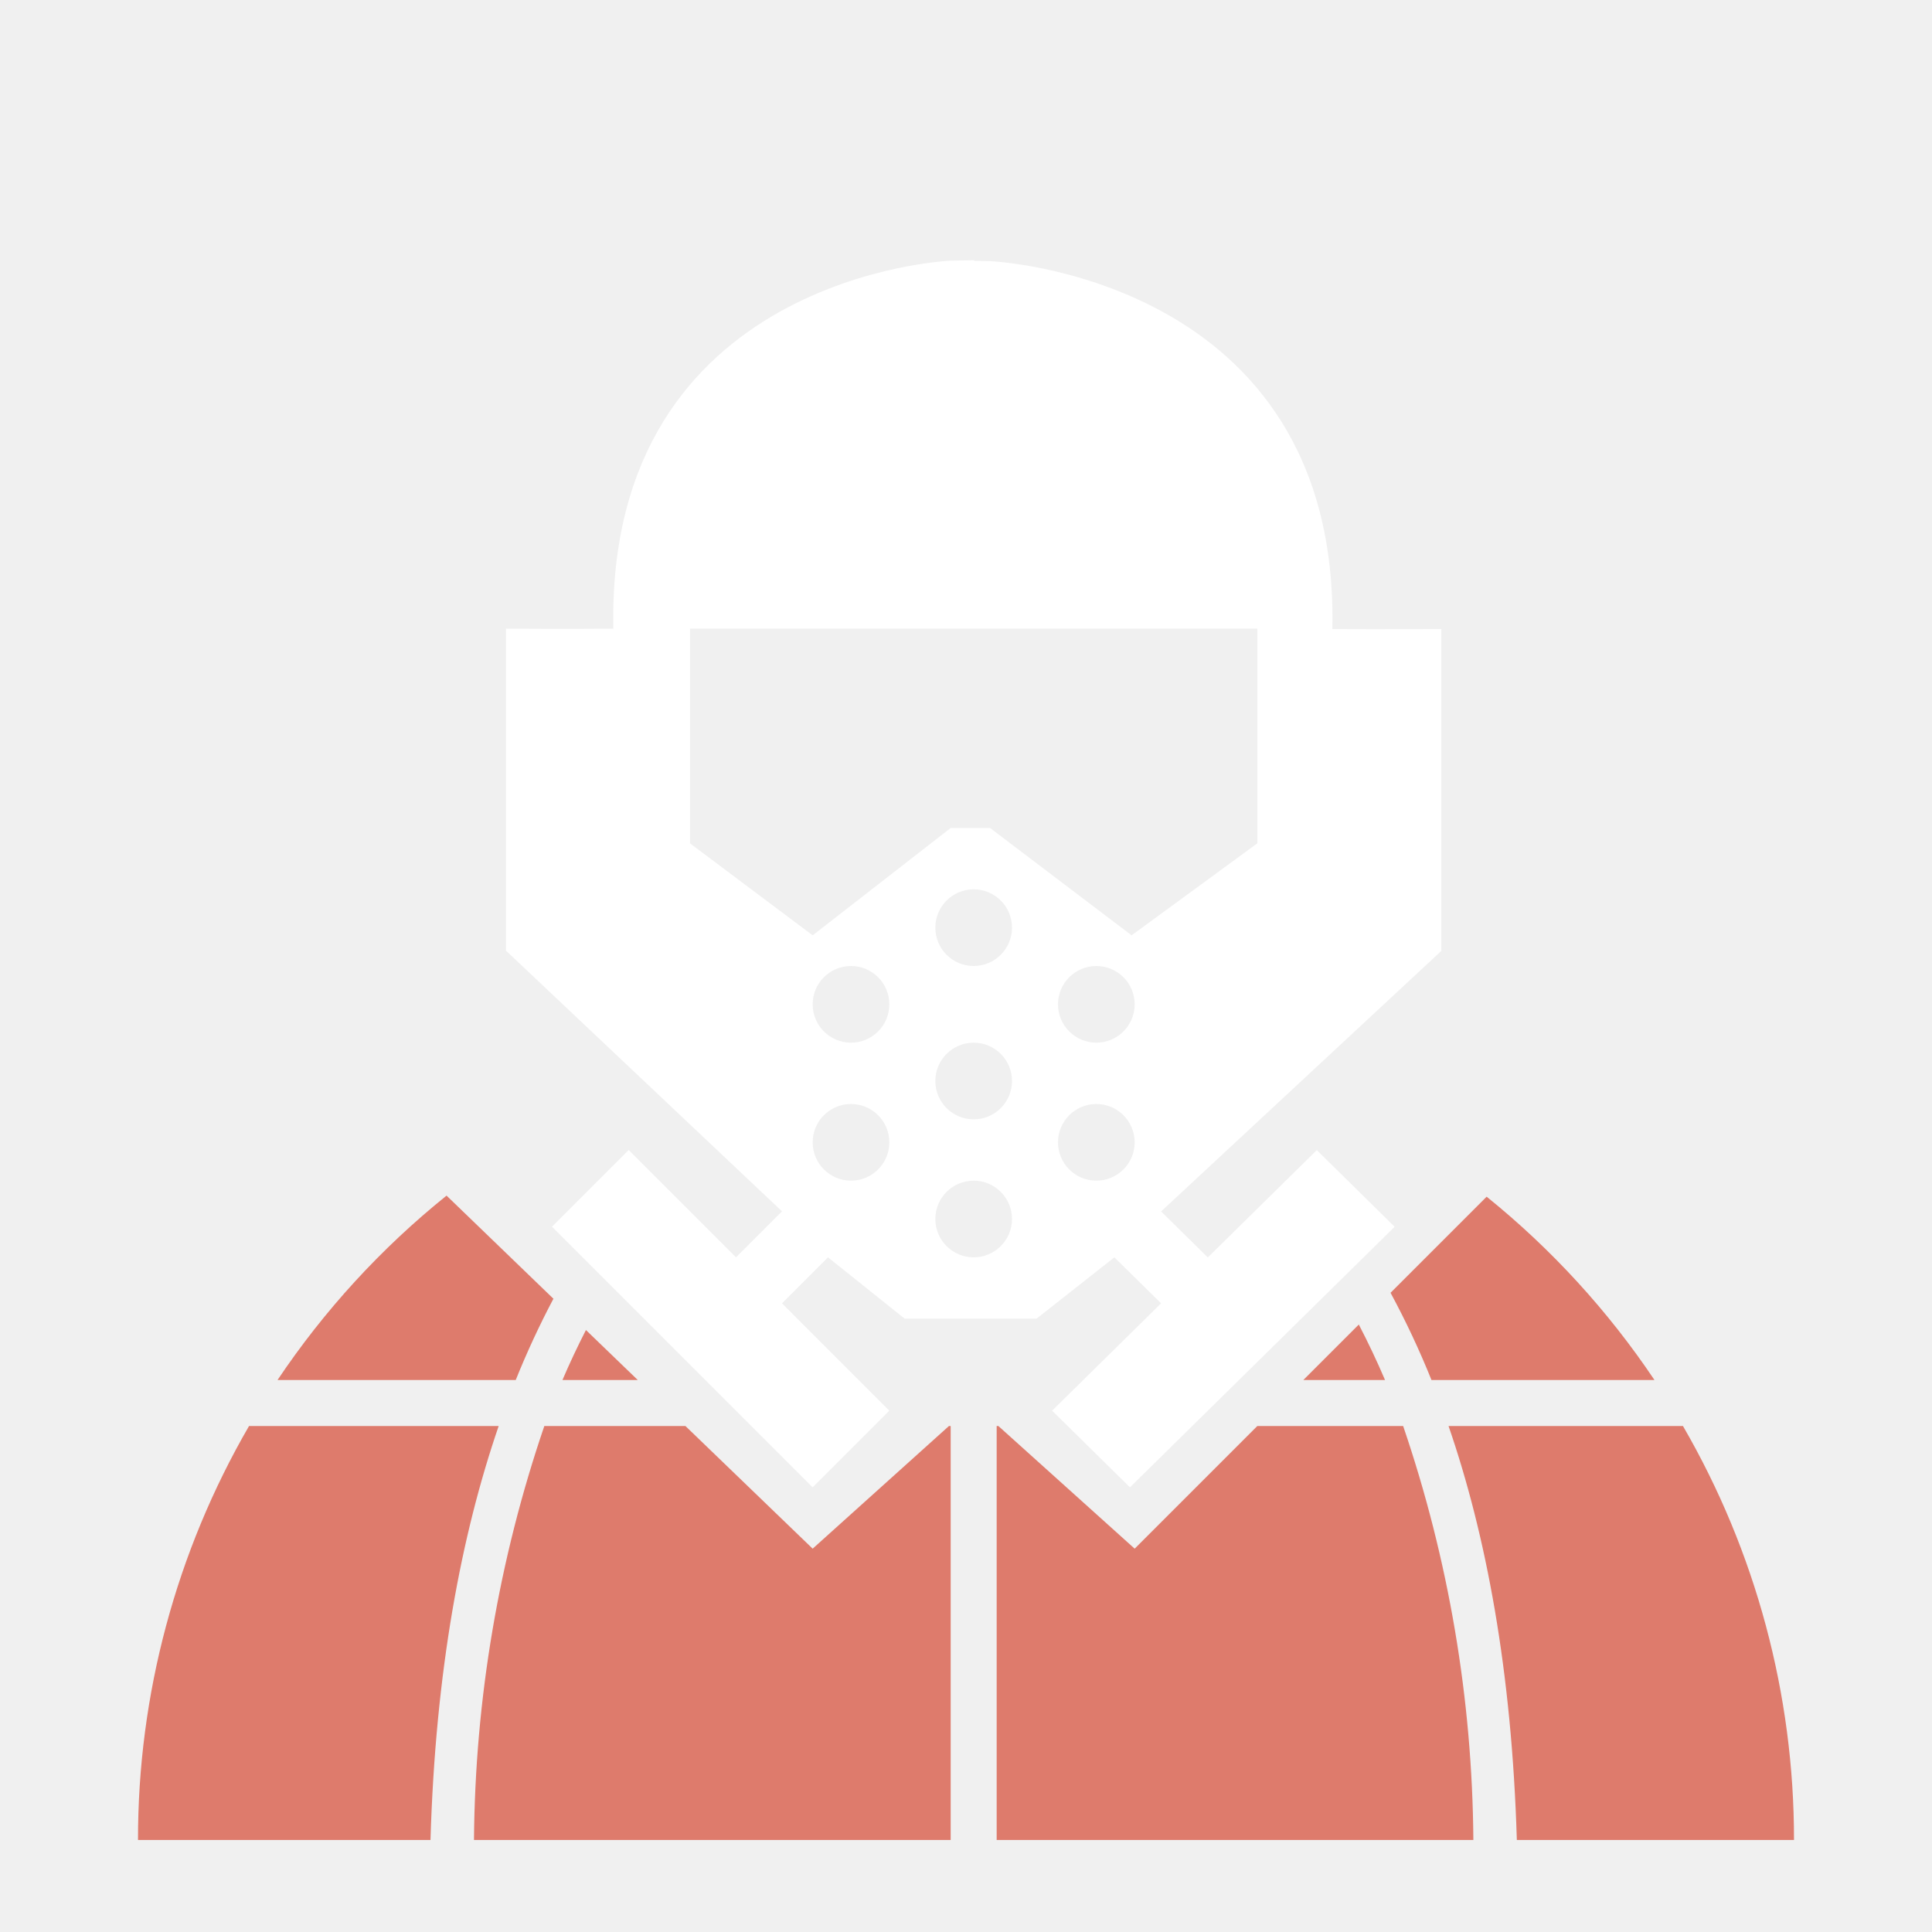
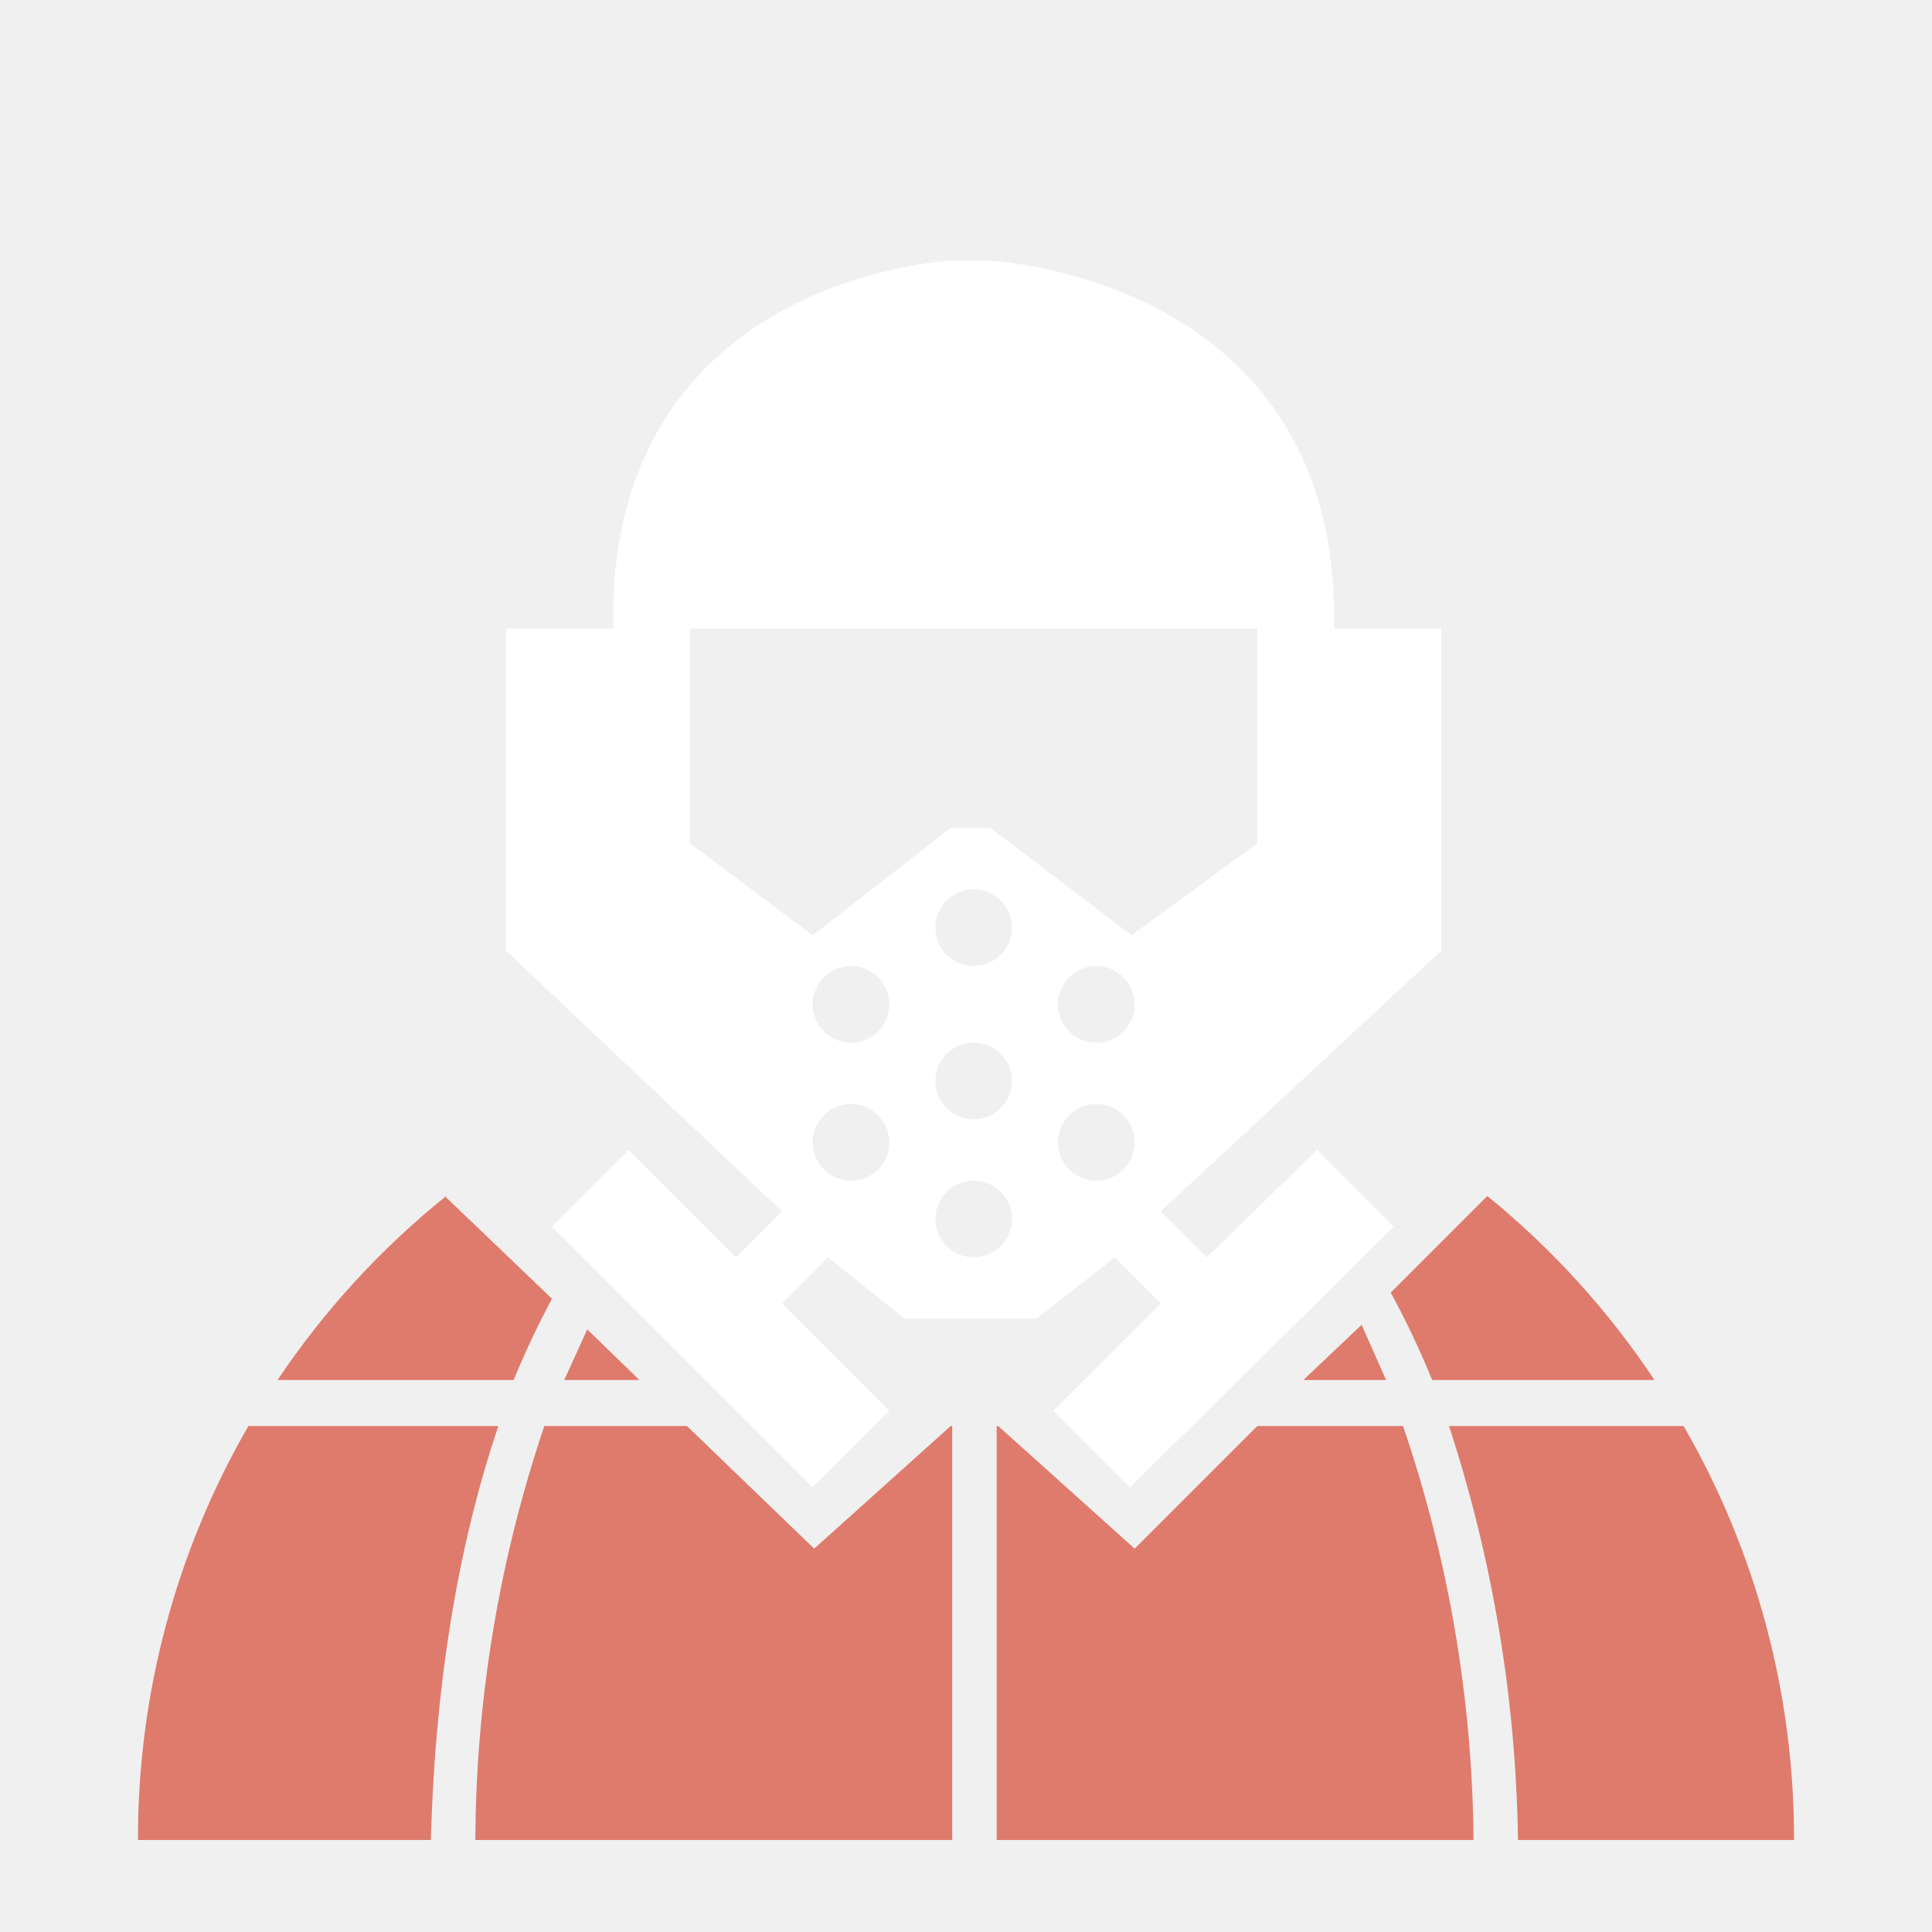
- <svg xmlns="http://www.w3.org/2000/svg" id="HD2-OGS" viewBox="0 0 126 126">
-   <defs>
-     <style>
-       .cls-1 {
-         fill: #de7b6c;
-       }
- 
-       .cls-1, .cls-2 {
-         fill-rule: evenodd;
-       }
- 
-       .cls-2 {
-         fill: #fff;
-       }
-     </style>
-   </defs>
-   <g>
-     <path class="cls-1" d="M98.924,120c-0.329-11.02-2-19.88-4.454-27h15.288A53.738,53.738,0,0,1,117,120H98.924ZM90.688,84.312l6.267-6.267A54.084,54.084,0,0,1,107.9,90H93.357A55.763,55.763,0,0,0,90.688,84.312ZM29.123,77.975L36.093,84.7A56.09,56.09,0,0,0,33.635,90H18.1A54.051,54.051,0,0,1,29.123,77.975ZM28.076,120H9a53.732,53.732,0,0,1,7.242-27H32.523C30.077,100.12,28.4,108.98,28.076,120ZM63,174a53.726,53.726,0,0,1-32.644-11H95.644A53.726,53.726,0,0,1,63,174Zm33.089-54H65V93h0.111L74,101l8-8h9.509A85.481,85.481,0,0,1,96.089,120ZM35.5,93h9.2l8.3,8,8.889-8H62v27H30.912A85.548,85.548,0,0,1,35.5,93Zm1.182-3c0.469-1.1.984-2.186,1.531-3.259L41.593,90H36.681Zm51.936-3.618q0.926,1.782,1.71,3.618H85Z" />
-     <path class="cls-2" d="M75.724,79.007l3.046,3,7.108-7,5.077,5L73.693,97l-5.077-5,7.107-7-3.046-3L67.6,86H63.032v0H59l-5-4-3,3,7,7-5,5L36,80l5-5,7,7,3-3L33,62V41s4.16,0.03,7,0C39.54,17.925,62,17,62,17l1.532-.028v0.041l1.022,0.018S87.36,17.956,86.893,41.022c2.883,0.03,7.108,0,7.108,0V62.014ZM71.5,77A2.5,2.5,0,1,0,69,74.5,2.5,2.5,0,0,0,71.5,77Zm0-9A2.5,2.5,0,1,0,69,65.5,2.5,2.5,0,0,0,71.5,68Zm-8,14A2.5,2.5,0,1,0,61,79.5,2.5,2.5,0,0,0,63.5,82Zm0-9A2.5,2.5,0,1,0,61,70.5,2.5,2.5,0,0,0,63.5,73Zm0-10A2.5,2.5,0,1,0,61,60.5,2.5,2.5,0,0,0,63.5,63Zm-8,14A2.5,2.5,0,1,0,53,74.5,2.5,2.5,0,0,0,55.5,77Zm0-9A2.5,2.5,0,1,0,53,65.5,2.5,2.5,0,0,0,55.5,68ZM82,41H45V55l8,6,9-7h2.57L73.8,61,82,55V41Z" />
-     <path class="cls-2" d="M-578-358" />
-   </g>
+ <svg xmlns="http://www.w3.org/2000/svg" viewBox="0 0 126 126">
+   <path fill="#de7b6c" d="M99 120a91 91 0 0 0-4.5-27h15.3a53.7 53.7 0 0 1 7.2 27H99Zm-8.3-35.7L97 78a54 54 0 0 1 10.9 12H93.4a55.8 55.8 0 0 0-2.7-5.7ZM29 78l7 6.7a56 56 0 0 0-2.5 5.3H18.1a54 54 0 0 1 11-12Zm-1 42H9a53.7 53.7 0 0 1 7.2-27h16.3c-2.4 7.1-4.1 16-4.4 27ZM63 174a53.7 53.7 0 0 1-32.6-11h65.2A53.7 53.7 0 0 1 63 174Zm33-54H65V93h.1l8.9 8 8-8h9.5a85.5 85.5 0 0 1 4.6 27ZM35.6 93h9.2l8.3 8 8.9-8h.1v27H31a85.5 85.5 0 0 1 4.5-27Zm1.2-3 1.5-3.3 3.4 3.3h-5Zm52-3.6 1.6 3.6H85Z" />
+   <path fill="#fff" d="m75.7 79 3 3 7.2-7 5 5-17.2 17-5-5 7-7-3-3-5.1 4H59l-5-4-3 3 7 7-5 5-17-17 5-5 7 7 3-3-18-17V41h7c-.5-23 22-24 22-24h2.5S87.5 18 87 41H94v21Zm-4.2-2a2.5 2.5 0 1 0-2.5-2.5 2.5 2.5 0 0 0 2.5 2.5Zm0-9a2.5 2.5 0 1 0-2.5-2.5 2.5 2.5 0 0 0 2.5 2.5Zm-8 14a2.5 2.5 0 1 0-2.5-2.5 2.5 2.5 0 0 0 2.5 2.5Zm0-9a2.5 2.5 0 1 0-2.5-2.5 2.5 2.5 0 0 0 2.5 2.5Zm0-10a2.5 2.5 0 1 0-2.5-2.5 2.5 2.5 0 0 0 2.5 2.5Zm-8 14a2.5 2.5 0 1 0-2.5-2.5 2.5 2.5 0 0 0 2.5 2.5Zm0-9a2.5 2.5 0 1 0-2.5-2.5 2.5 2.5 0 0 0 2.5 2.5ZM82 41H45v14l8 6 9-7h2.6l9.2 7 8.2-6V41Z" />
</svg>
